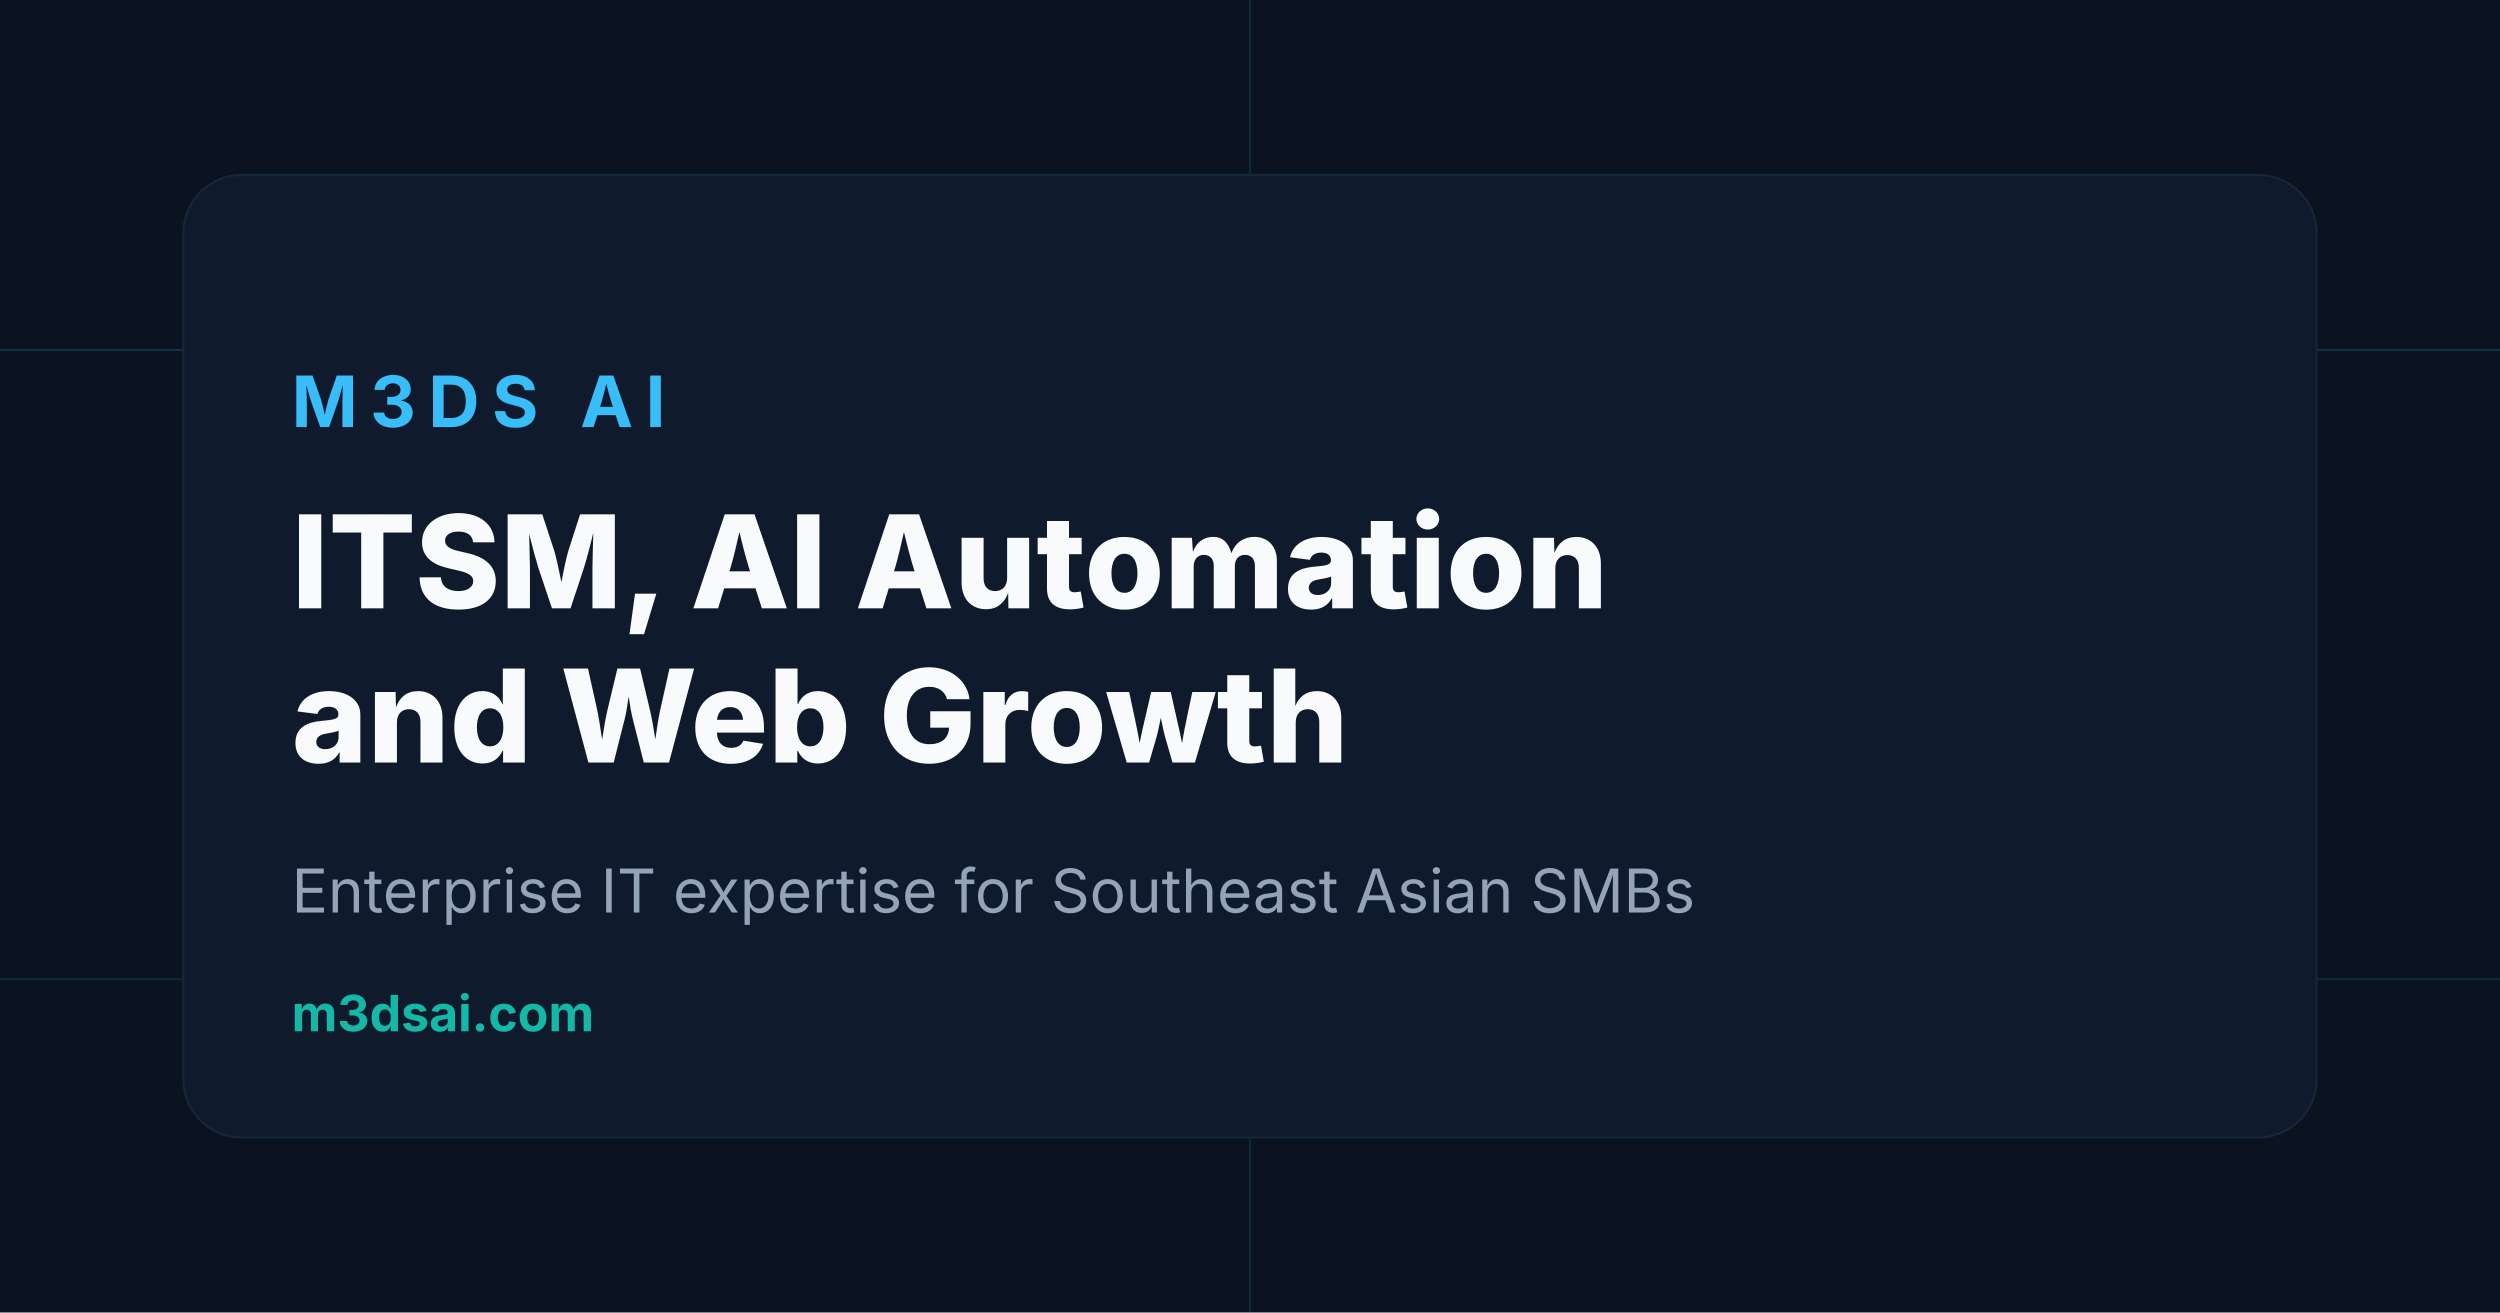
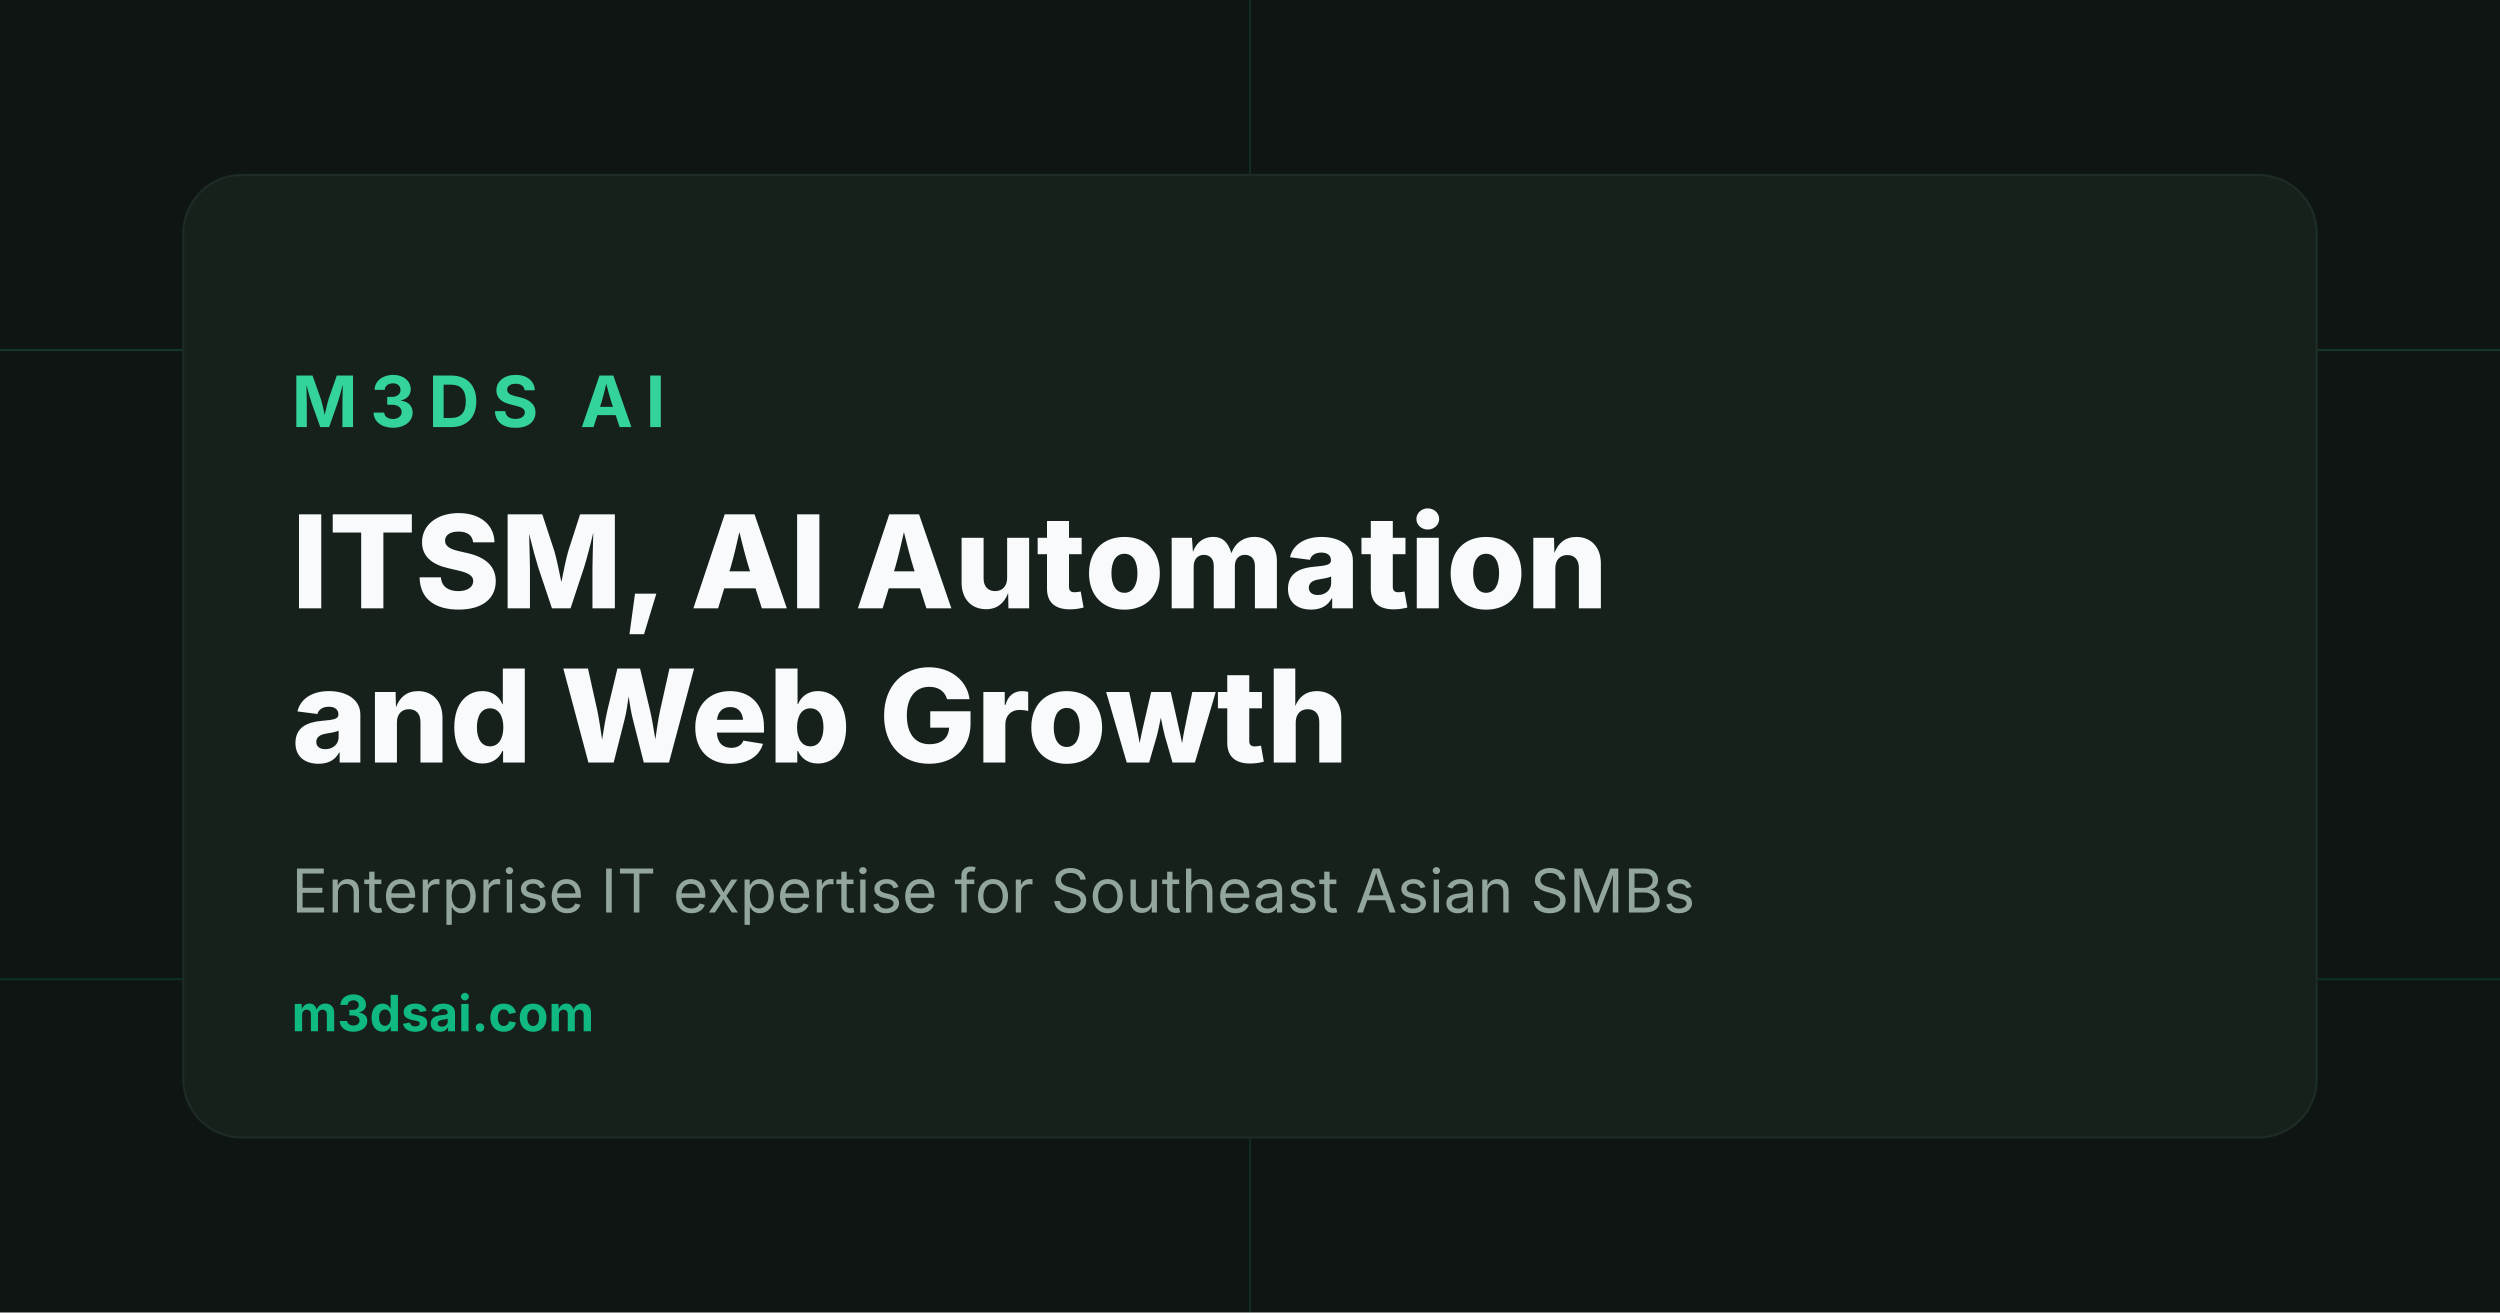
<svg xmlns="http://www.w3.org/2000/svg" width="1200" height="630" viewBox="0 0 1200 630" role="img" aria-label="M3DS AI - AI-powered IT Service Management for Southeast Asia">
-   <rect width="1200" height="630" fill="#0b1220" />
-   <path d="M0 168h1200" stroke="#38bdf8" stroke-opacity=".18" />
-   <path d="M0 470h1200" stroke="#14b8a6" stroke-opacity=".16" />
-   <path d="M600 0v630" stroke="#38bdf8" stroke-opacity=".12" />
-   <rect x="88" y="84" width="1024" height="462" rx="28" fill="#0f1b2d" stroke="#16263b" />
-   <text x="140" y="205" fill="#38bdf8" font-family="Inter, Arial, sans-serif" font-size="34" font-weight="700" letter-spacing="6">M3DS AI</text>
+   <rect width="1200" height="630" fill="#0e1512" />
+   <path d="M0 168h1200" stroke="#34d399" stroke-opacity=".18" />
+   <path d="M0 470h1200" stroke="#10b981" stroke-opacity=".16" />
+   <path d="M600 0v630" stroke="#34d399" stroke-opacity=".12" />
+   <rect x="88" y="84" width="1024" height="462" rx="28" fill="#16211c" stroke="#1e2c26" />
+   <text x="140" y="205" fill="#34d399" font-family="Inter, Arial, sans-serif" font-size="34" font-weight="700" letter-spacing="6">M3DS AI</text>
  <text x="140" y="292" fill="#f8fafc" font-family="Inter, Arial, sans-serif" font-size="62" font-weight="800">ITSM, AI Automation</text>
  <text x="140" y="366" fill="#f8fafc" font-family="Inter, Arial, sans-serif" font-size="62" font-weight="800">and Web Growth</text>
-   <text x="140" y="438" fill="#94a3b8" font-family="Inter, Arial, sans-serif" font-size="29">Enterprise IT expertise for Southeast Asian SMBs</text>
-   <text x="140" y="495" fill="#14b8a6" font-family="Inter, Arial, sans-serif" font-size="24" font-weight="700">m3dsai.com</text>
+   <text x="140" y="438" fill="#93a69c" font-family="Inter, Arial, sans-serif" font-size="29">Enterprise IT expertise for Southeast Asian SMBs</text>
+   <text x="140" y="495" fill="#10b981" font-family="Inter, Arial, sans-serif" font-size="24" font-weight="700">m3dsai.com</text>
</svg>
